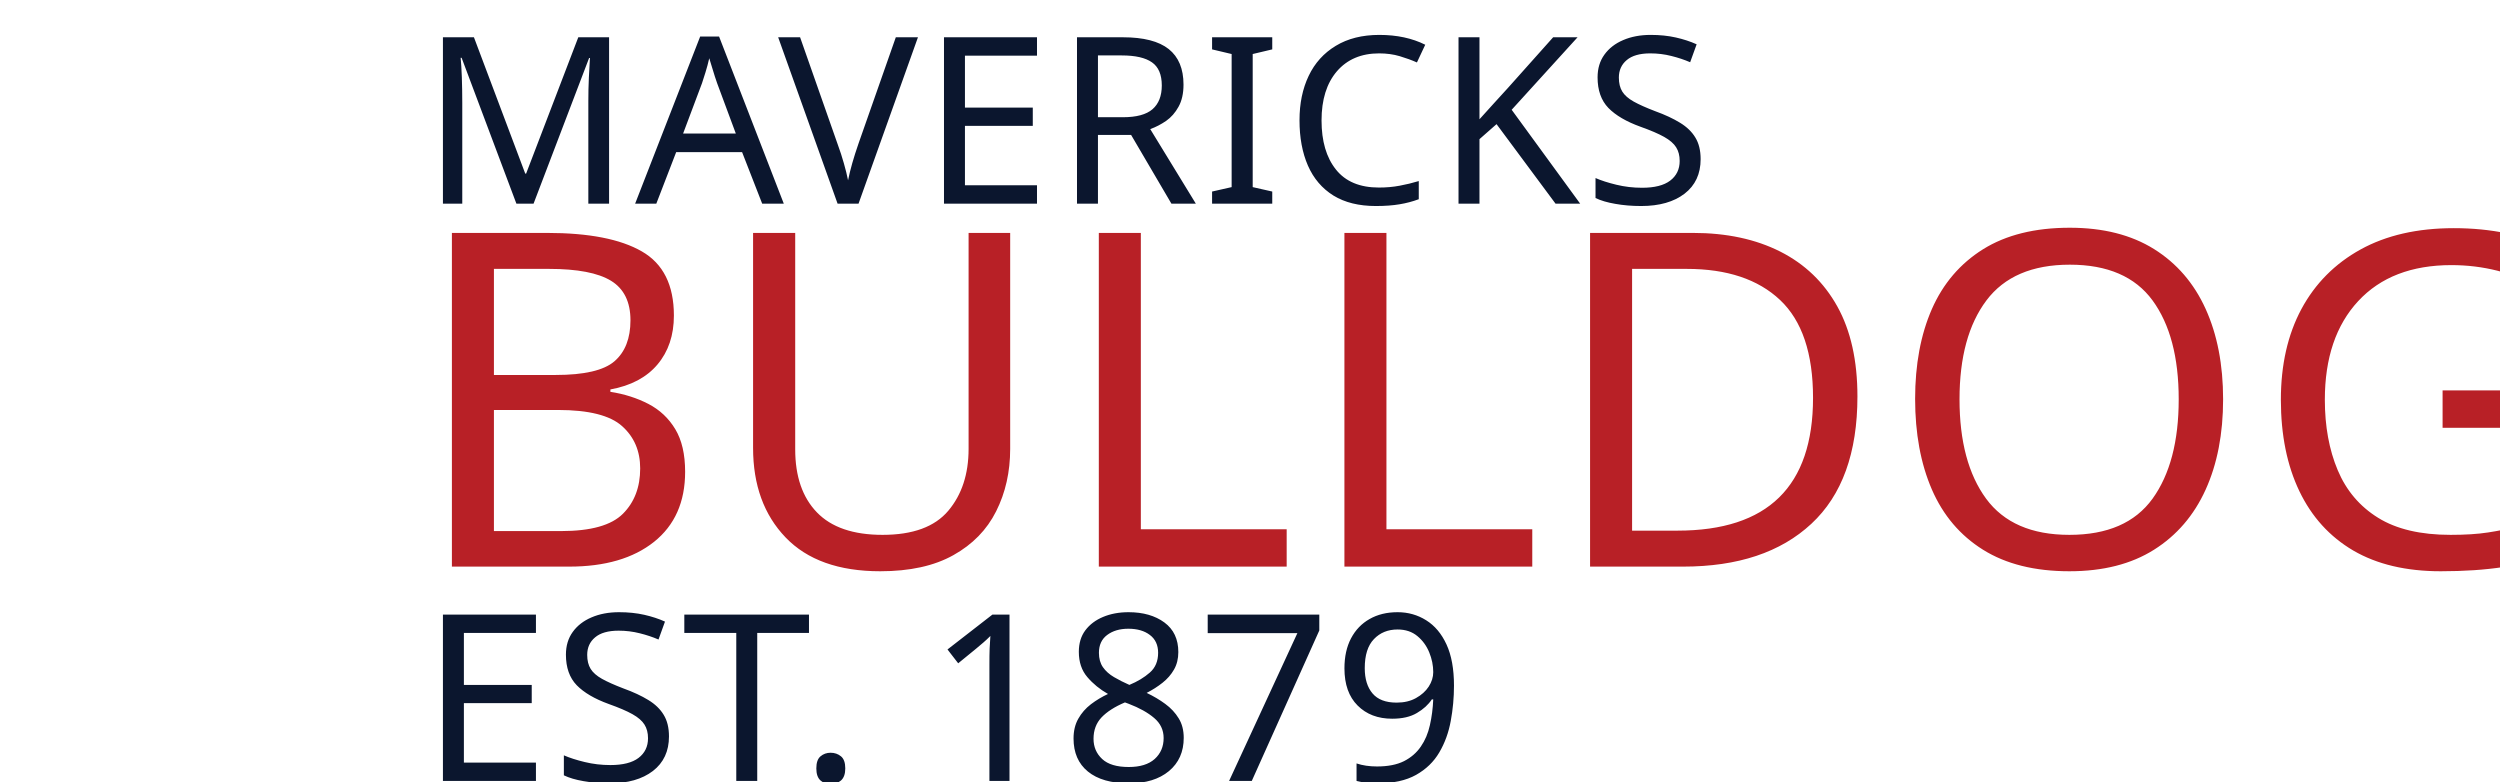
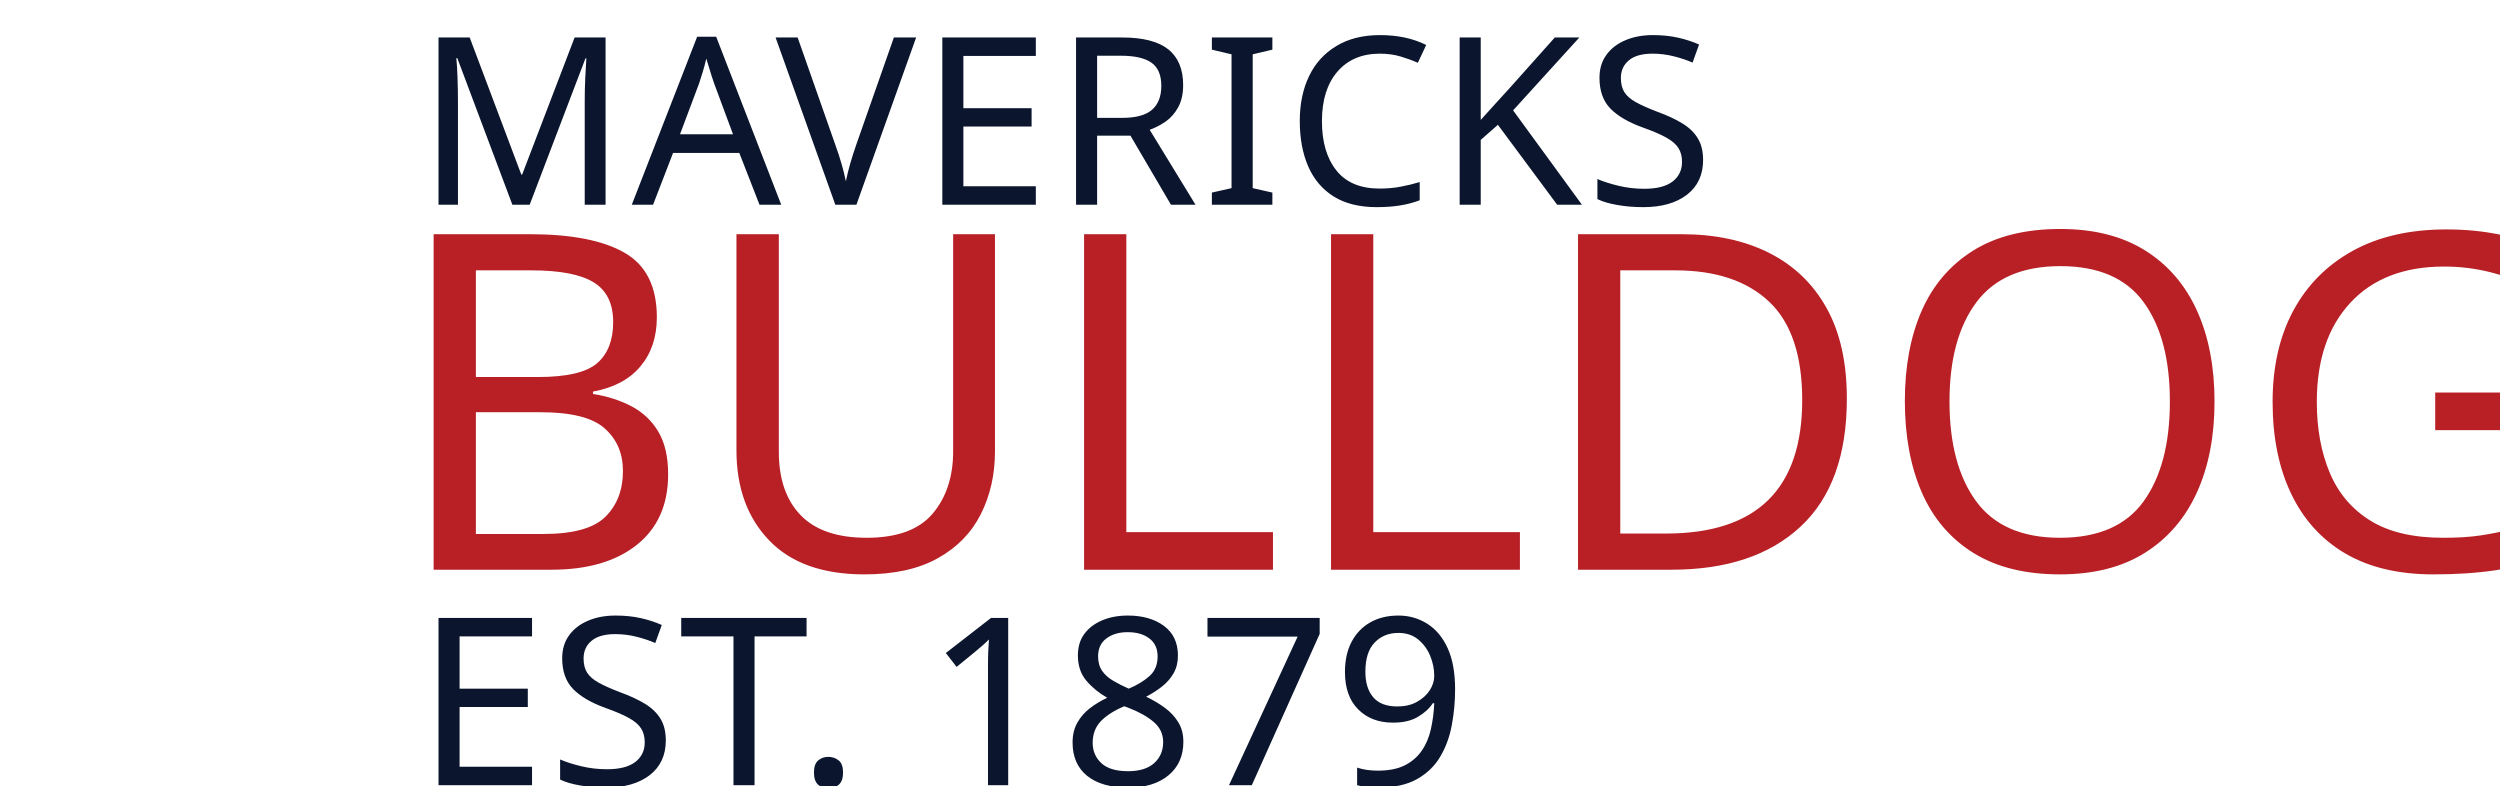
<svg xmlns="http://www.w3.org/2000/svg" version="1.1" id="layout" data-colorable="special_text" preserveAspectRatio="xMidYMid meet">
  <svg viewBox="0 0 240 113" y="3.5%">
    <defs>
      <style type="text/css">
			
				#layout svg {
					overflow: visible;
				}
				@font-face {
					   			    font-family: 'heritage';
									src: url('http://richardsonsports.com/customizer/fonts/bebaskai-regular.woff') format('woff');
									font-weight: normal;
									font-style: normal;
						}	
				
	</style>
    </defs>
    <svg id="top_text-wrapper" class="draggable" y="25.5" height="38px" preserveAspectRatio="xMinYMin meet">
      <text id="top_text" data-name="top_text" data-text-max="10" class="top_text text drag-target scalable" x="0" text-anchor="start" fill="#0B162E" font-family="heritage" font-size="33.7px" data-font-max="33.7" letter-spacing="0.5">MAVERICKS</text>
    </svg>
    <svg id="main_text-wrapper" class="draggable" y="78" height="71px" preserveAspectRatio="xMinYMin meet">
-       <text id="main_text" data-name="main_text" data-text-max="10" class="main_text text drag-target scalable" x="-2" text-anchor="start" fill="#B82026" font-family="heritage" font-size="67.61px" data-font-max="67.61" letter-spacing="0.1">BULLDOGS</text>
+       <text id="main_text" data-name="main_text" data-text-max="10" class="main_text text drag-target scalable" x="-4" text-anchor="start" fill="#B82026" font-family="heritage" font-size="67.61px" data-font-max="67.61" letter-spacing="0.1">BULLDOGS</text>
    </svg>
    <svg id="bottom_text-wrapper" class="draggable" y="109" height="38px" preserveAspectRatio="xMinYMin meet">
      <text id="bottom_text" data-name="bottom_text" data-text-max="14" class="bottom_text text drag-target scalable" x="0" text-anchor="start" fill="#0B162E" font-family="heritage" font-size="33.7px" data-font-max="33.7" letter-spacing="0.3">EST. 1879</text>
    </svg>
  </svg>
</svg>
